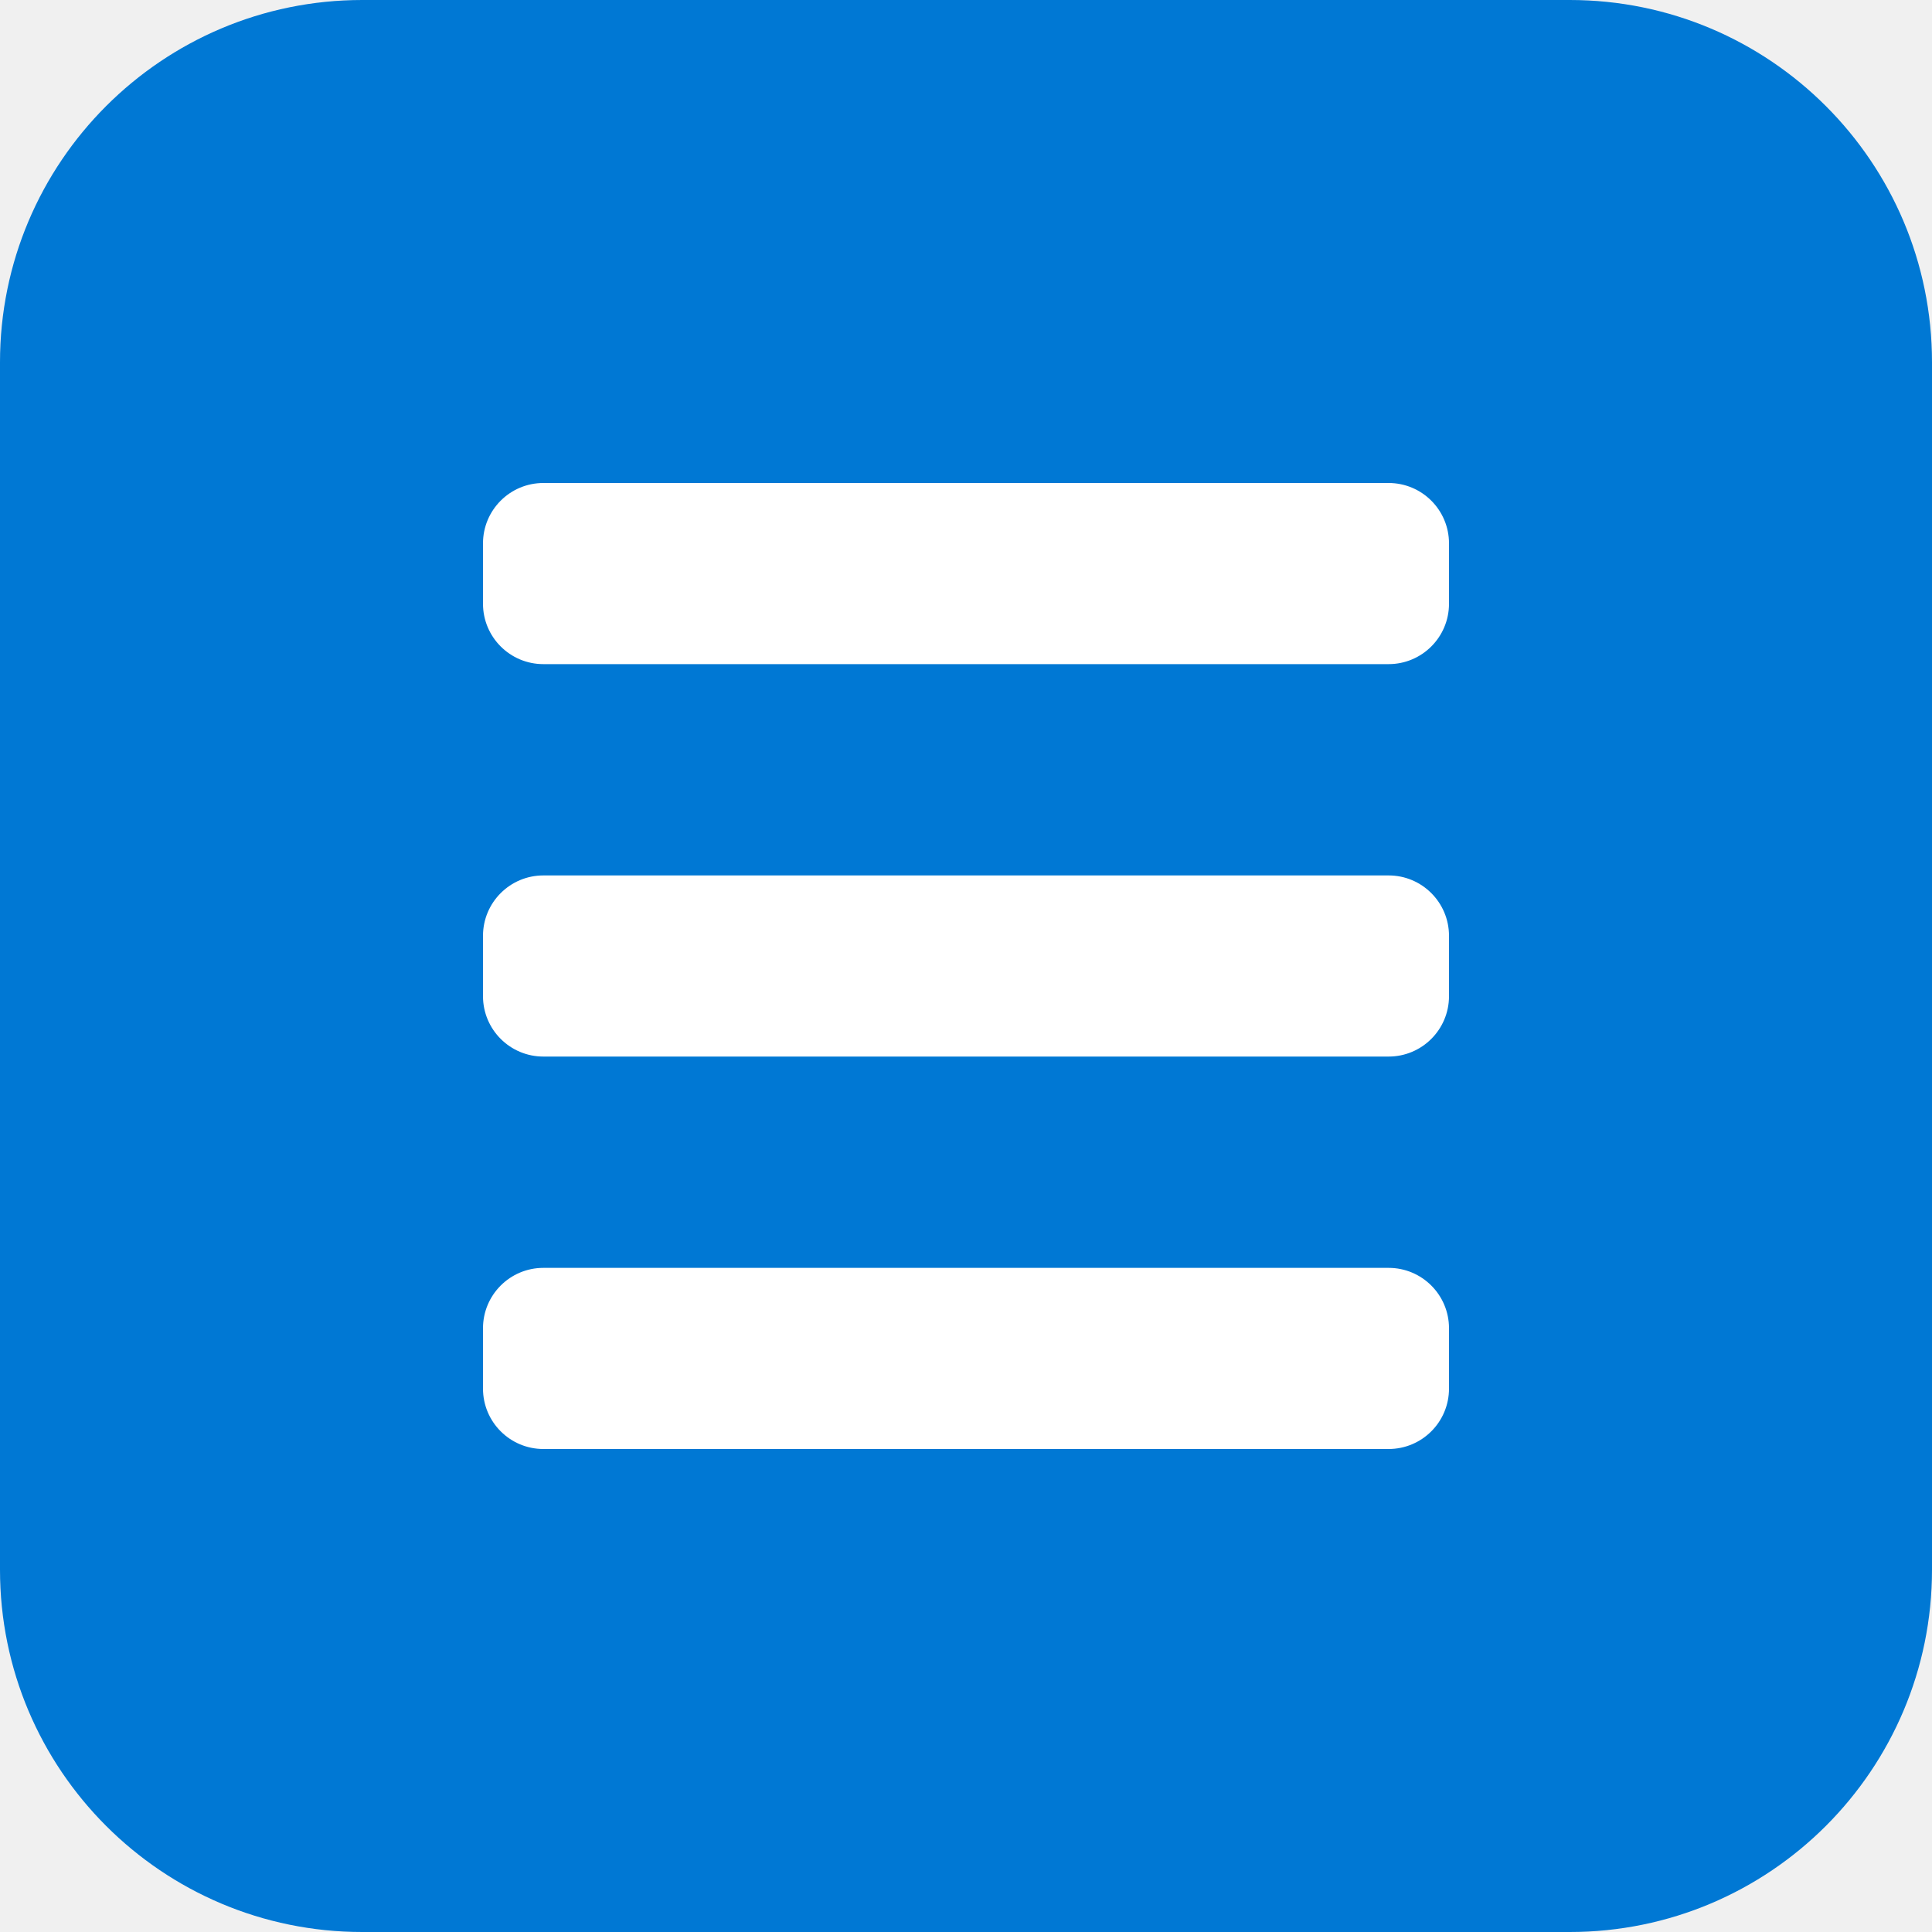
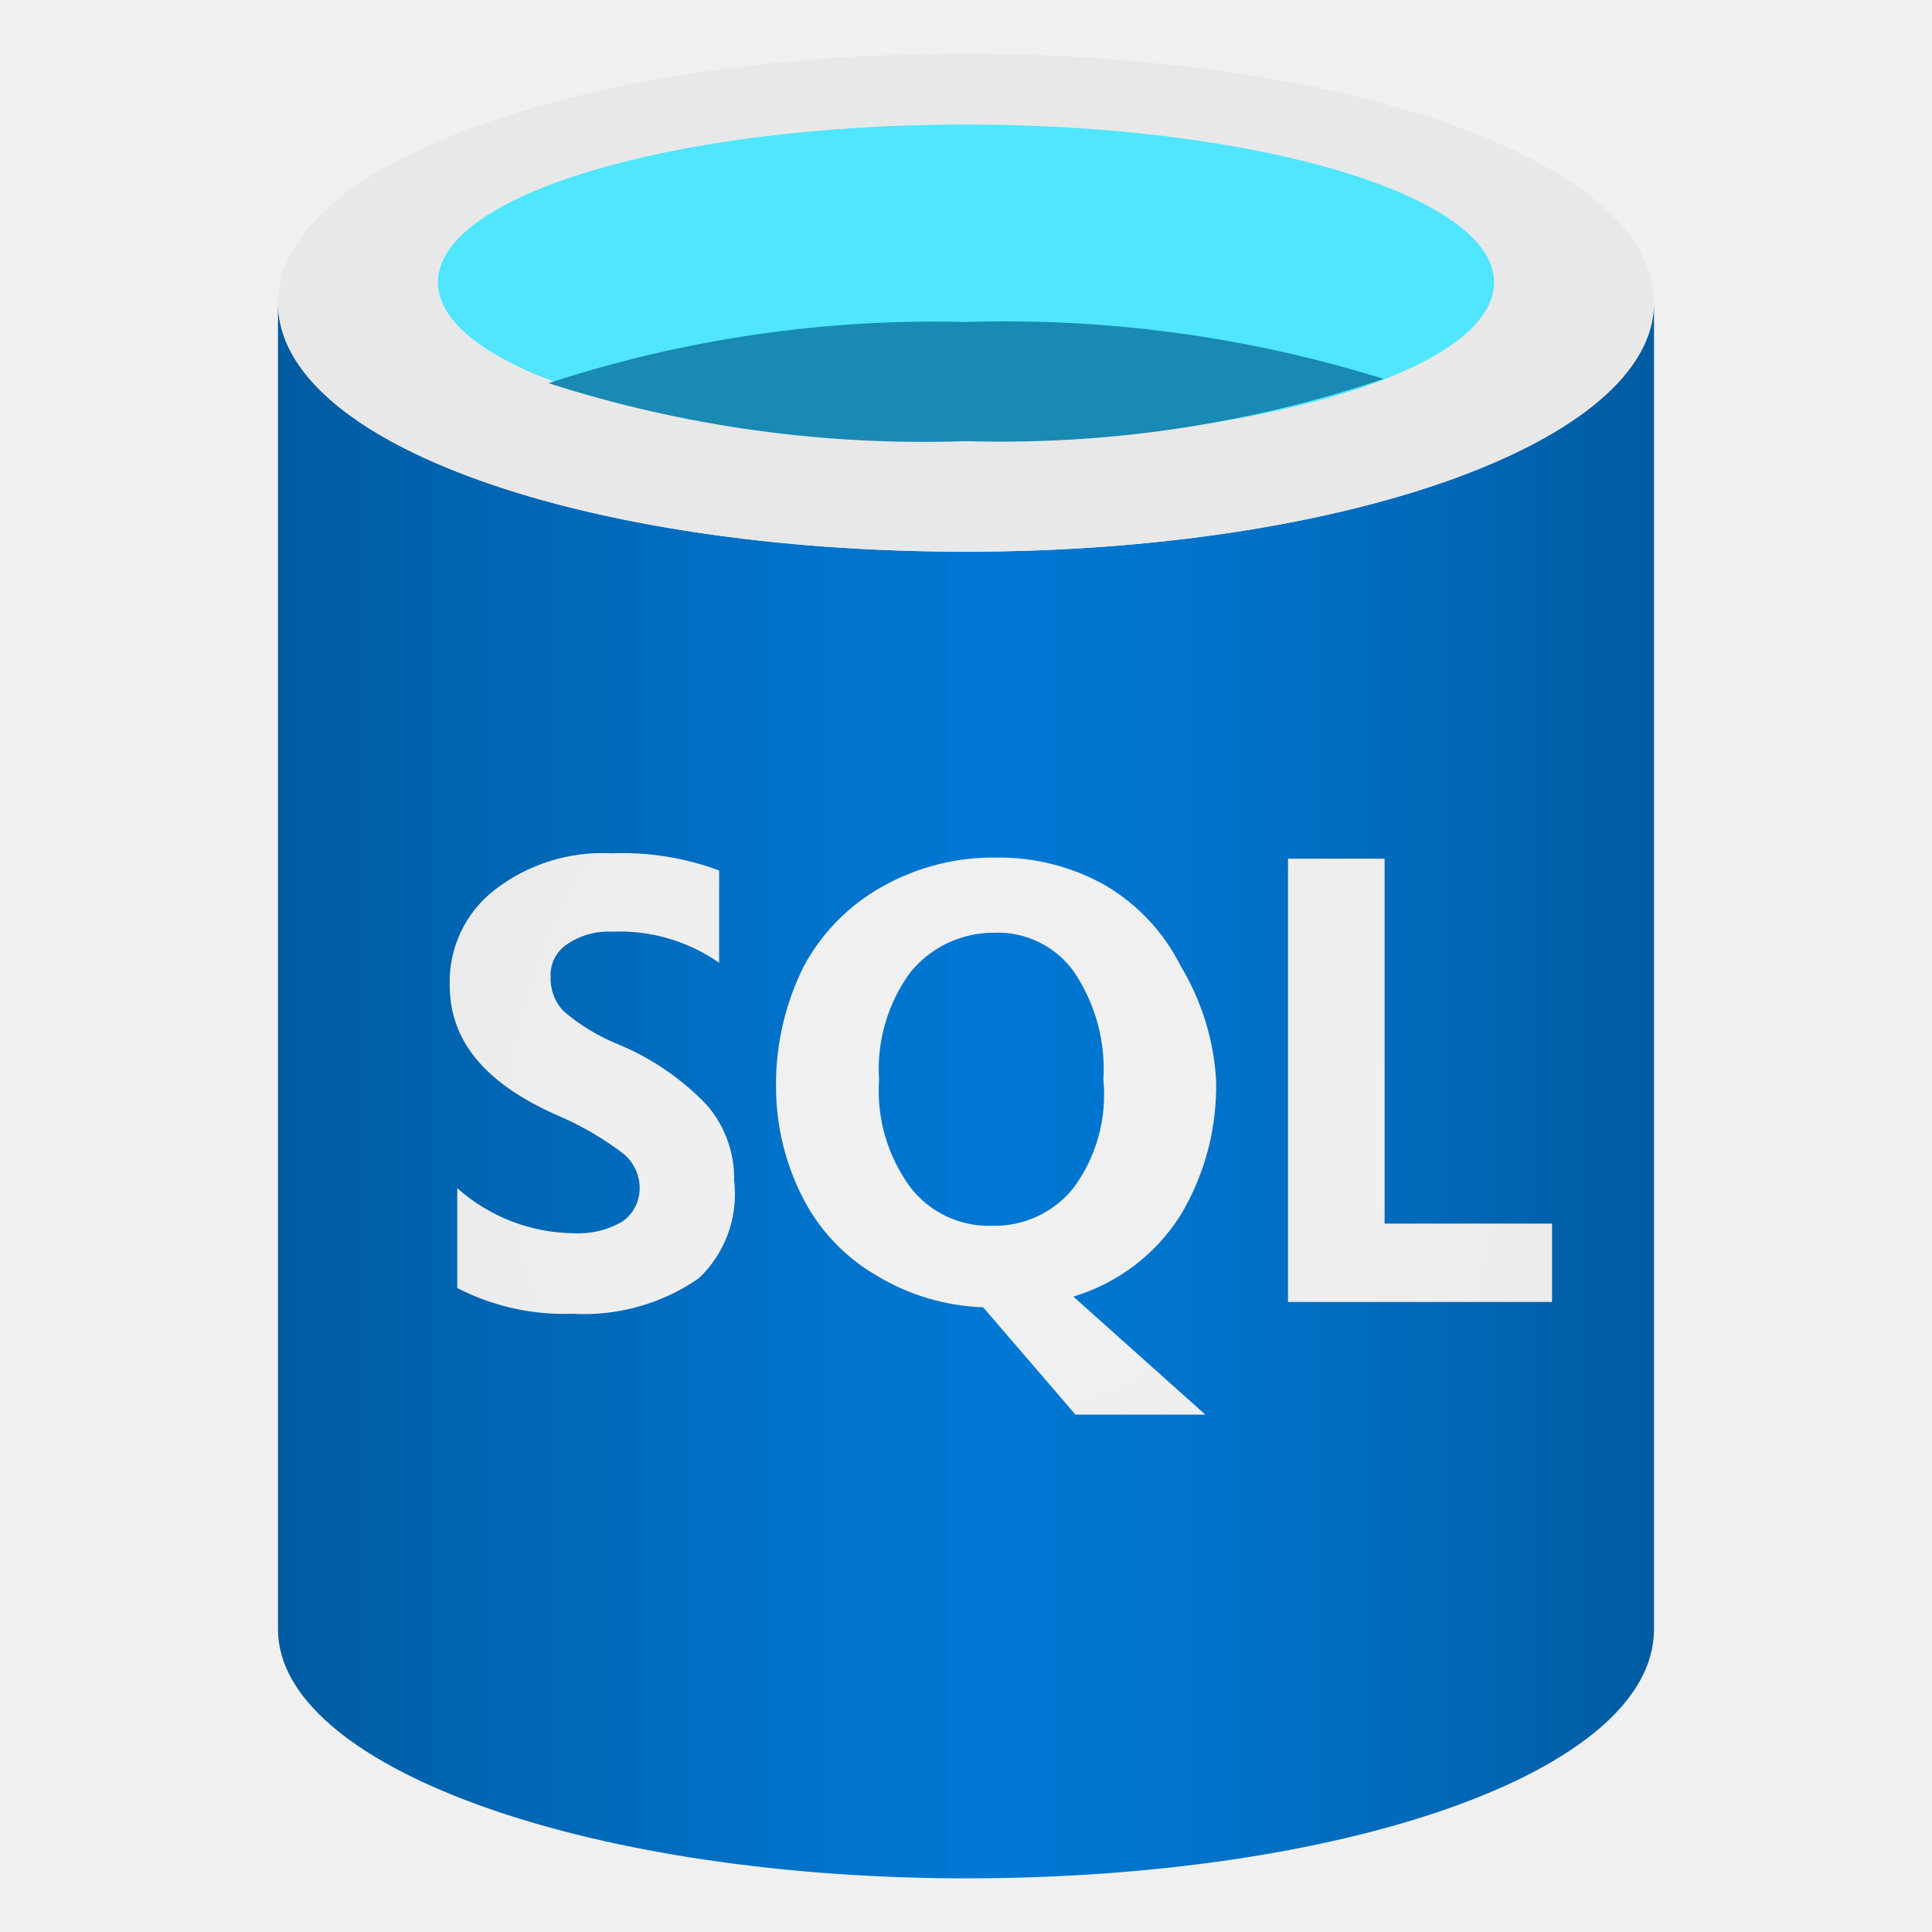
- <svg xmlns="http://www.w3.org/2000/svg" width="32" height="32" viewBox="0 0 32 32" fill="none">
-   <rect width="32" height="32" rx="6" fill="#0078D4" />
-   <rect x="8" y="8" width="16" height="3" rx="1" fill="white" />
-   <rect x="8" y="14.5" width="16" height="3" rx="1" fill="white" />
-   <rect x="8" y="21" width="16" height="3" rx="1" fill="white" />
+ <svg xmlns="http://www.w3.org/2000/svg" id="a96792b7-ce28-4ca3-9767-4e065ef4820f" width="18" height="18" viewBox="0 0 18 18">
+   <defs>
+     <linearGradient id="ef16bf9d-a8b6-4181-b6cd-66fc5203f956" x1="2.59" y1="10.16" x2="15.41" y2="10.16" gradientUnits="userSpaceOnUse">
+       <stop offset="0" stop-color="#005ba1" />
+       <stop offset="0.07" stop-color="#0060a9" />
+       <stop offset="0.36" stop-color="#0071c8" />
+       <stop offset="0.52" stop-color="#0078d4" />
+       <stop offset="0.64" stop-color="#0074cd" />
+       <stop offset="0.82" stop-color="#006abb" />
+       <stop offset="1" stop-color="#005ba1" />
+     </linearGradient>
+     <radialGradient id="bf3846c3-4d74-4743-ab9a-f334c248bd92" cx="9.36" cy="10.57" r="7.07" gradientUnits="userSpaceOnUse">
+       <stop offset="0" stop-color="#f2f2f2" />
+       <stop offset="0.58" stop-color="#eee" />
+       <stop offset="1" stop-color="#e6e6e6" />
+     </radialGradient>
+   </defs>
+   <path d="M9,5.14c-3.54,0-6.41-1-6.41-2.32V15.18c0,1.27,2.82,2.3,6.32,2.32H9c3.54,0,6.41-1,6.41-2.32V2.82C15.41,4.11,12.54,5.14,9,5.14Z" fill="url(#ef16bf9d-a8b6-4181-b6cd-66fc5203f956)" />
+   <path d="M15.41,2.82c0,1.29-2.87,2.32-6.41,2.32s-6.41-1-6.41-2.32S5.46.5,9,.5s6.41,1,6.41,2.32" fill="#e8e8e8" />
+   <path d="M13.92,2.63c0,.82-2.21,1.48-4.92,1.48S4.08,3.45,4.08,2.63,6.29,1.16,9,1.16s4.92.66,4.92,1.47" fill="#50e6ff" />
+   <path d="M9,3a11.55,11.55,0,0,0-3.89.57A11.42,11.42,0,0,0,9,4.11a11.15,11.15,0,0,0,3.89-.58A11.84,11.84,0,0,0,9,3Z" fill="#198ab3" />
+   <path d="M12.9,11.4V8H12v4.13h2.46V11.4ZM5.76,9.73a1.83,1.83,0,0,1-.51-.31.44.44,0,0,1-.12-.32.34.34,0,0,1,.15-.3.68.68,0,0,1,.42-.12,1.62,1.62,0,0,1,1,.29V8.11a2.58,2.58,0,0,0-1-.16,1.64,1.64,0,0,0-1.09.34,1.08,1.08,0,0,0-.42.89c0,.51.32.91,1,1.21a2.88,2.88,0,0,1,.62.36.42.42,0,0,1,.15.32.38.38,0,0,1-.16.31.81.81,0,0,1-.45.11,1.66,1.66,0,0,1-1.09-.42V12a2.17,2.17,0,0,0,1.07.24,1.88,1.88,0,0,0,1.18-.33A1.08,1.08,0,0,0,6.84,11a1.05,1.05,0,0,0-.25-.7A2.42,2.42,0,0,0,5.76,9.73ZM11,11.32a2.34,2.34,0,0,0,.33-1.26A2.32,2.32,0,0,0,11,9a1.81,1.81,0,0,0-.7-.75,2,2,0,0,0-1-.26,2.11,2.11,0,0,0-1.08.27A1.86,1.86,0,0,0,7.49,9a2.46,2.46,0,0,0-.26,1.14,2.26,2.26,0,0,0,.24,1,1.76,1.76,0,0,0,.69.74,2.06,2.06,0,0,0,1,.3l.86,1h1.21L10,12.08A1.79,1.79,0,0,0,11,11.32ZM10,11.07a.94.94,0,0,1-.76.35.92.92,0,0,1-.76-.36,1.52,1.52,0,0,1-.29-1,1.53,1.53,0,0,1,.29-1,1,1,0,0,1,.78-.37.87.87,0,0,1,.75.37,1.62,1.62,0,0,1,.27,1A1.46,1.46,0,0,1,10,11.07Z" fill="url(#bf3846c3-4d74-4743-ab9a-f334c248bd92)" />
</svg>
